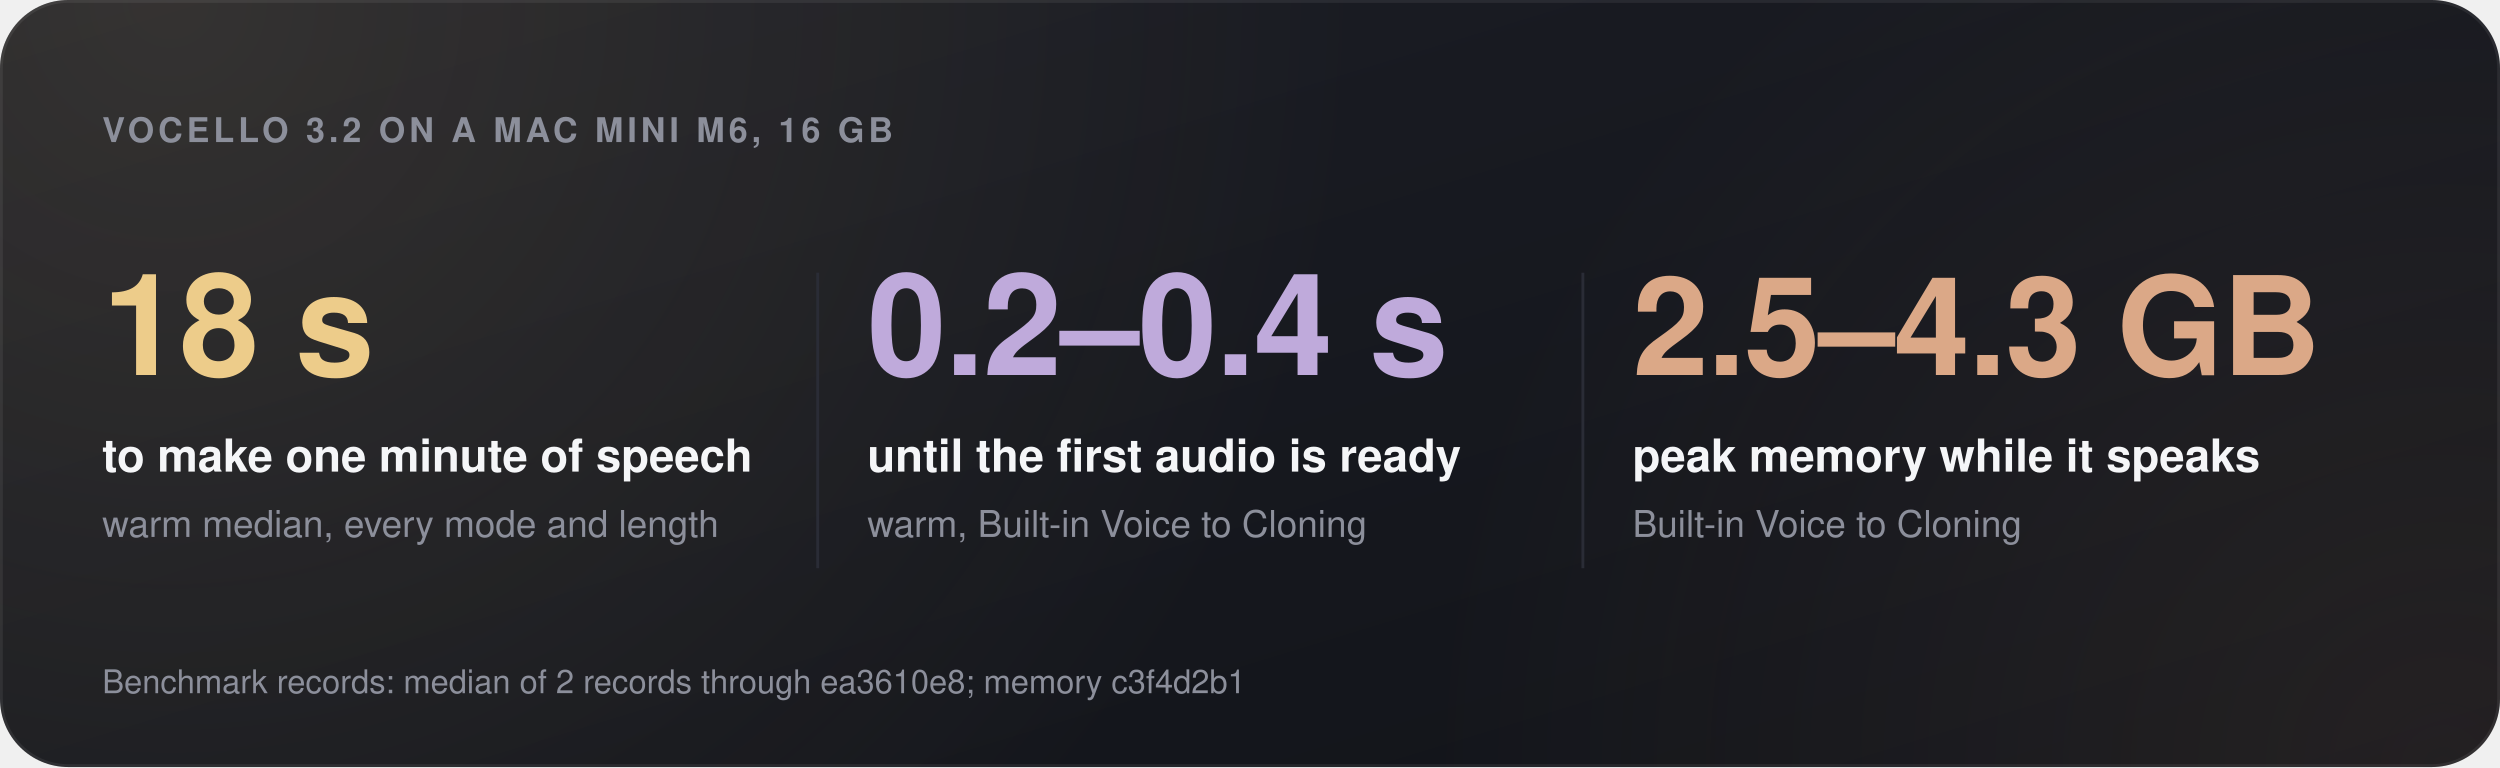
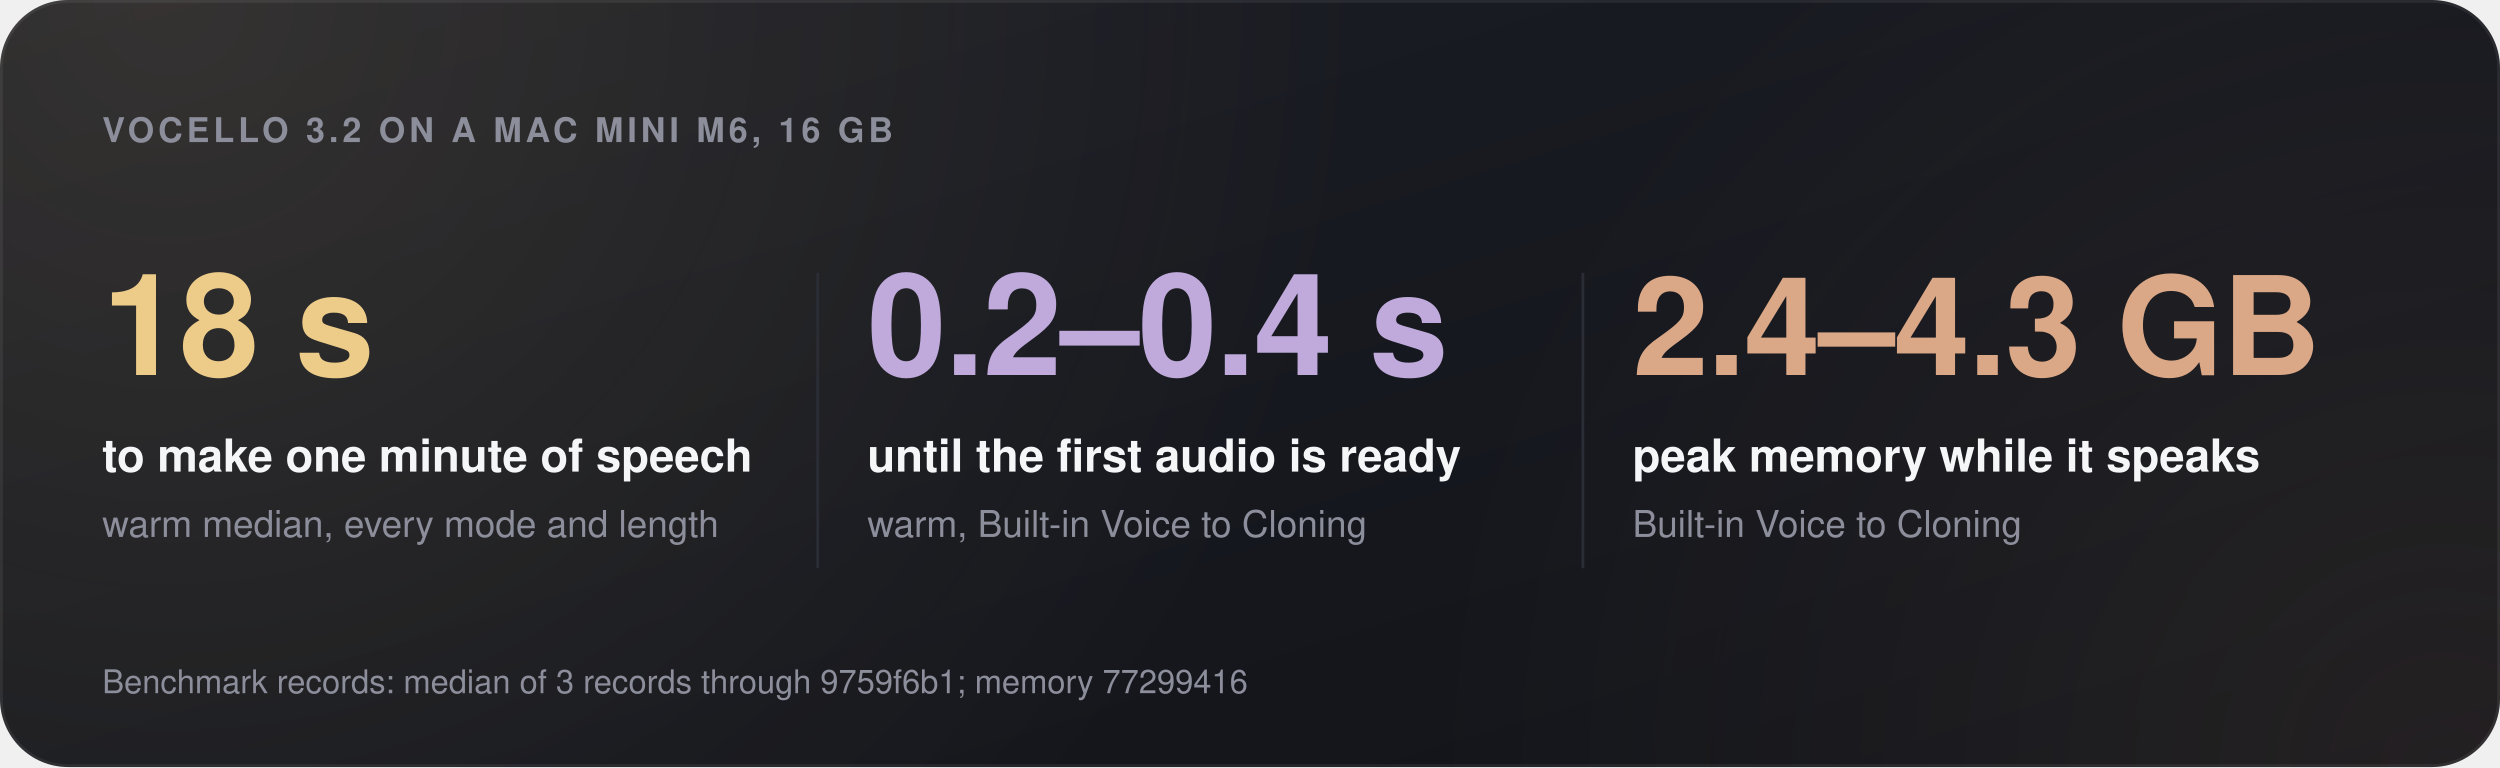
<svg xmlns="http://www.w3.org/2000/svg" width="880" height="270" viewBox="0 0 880 270" role="img" aria-labelledby="title desc">
  <defs>
    <linearGradient id="canvas" x1="0" y1="0" x2="1" y2="1">
      <stop offset="0" stop-color="#1C1E26" />
      <stop offset="1" stop-color="#111318" />
    </linearGradient>
    <radialGradient id="glow0" cx="60" cy="0" r="420" gradientUnits="userSpaceOnUse">
      <stop offset="0" stop-color="#EDCC8A" stop-opacity="0.12" />
      <stop offset="1" stop-color="#EDCC8A" stop-opacity="0" />
    </radialGradient>
    <radialGradient id="glow1" cx="860" cy="270" r="360" gradientUnits="userSpaceOnUse">
      <stop offset="0" stop-color="#DBA887" stop-opacity="0.09" />
      <stop offset="1" stop-color="#DBA887" stop-opacity="0" />
    </radialGradient>
  </defs>
  <rect width="880" height="270" rx="24" fill="url(#canvas)" />
  <rect width="880" height="270" rx="24" fill="url(#glow0)" />
  <rect width="880" height="270" rx="24" fill="url(#glow1)" />
  <rect x="0.5" y="0.5" width="879" height="269" rx="23.5" fill="none" stroke="#FFFFFF" stroke-opacity="0.07" />
  <text x="36" y="50" font-family="-apple-system, BlinkMacSystemFont, 'SF Pro Text', 'Segoe UI', Helvetica, Arial, sans-serif" font-size="12" font-weight="600" fill="#8C8F9B" letter-spacing="1.4">VOCELLO 3.2 ON A MAC MINI M6, 16 GB</text>
  <text x="36" y="132" font-family="ui-rounded, 'SF Pro Rounded', -apple-system, BlinkMacSystemFont, 'Segoe UI', Helvetica, Arial, sans-serif" font-size="50" font-weight="700" fill="#EDCC8A" letter-spacing="-0.5">18 s</text>
  <text x="36" y="166" font-family="-apple-system, BlinkMacSystemFont, 'SF Pro Text', 'Segoe UI', Helvetica, Arial, sans-serif" font-size="16" font-weight="600" fill="#F5F6F8">to make one minute of speech</text>
  <text x="36" y="189" font-family="-apple-system, BlinkMacSystemFont, 'SF Pro Text', 'Segoe UI', Helvetica, Arial, sans-serif" font-size="13" font-weight="400" fill="#8C8F9B">warm median, every mode and length</text>
  <rect x="287.33" y="96" width="1" height="104" fill="#2A2C36" />
  <text x="305.33" y="132" font-family="ui-rounded, 'SF Pro Rounded', -apple-system, BlinkMacSystemFont, 'Segoe UI', Helvetica, Arial, sans-serif" font-size="50" font-weight="700" fill="#BFAADB" letter-spacing="-0.5">0.2–0.4 s</text>
  <text x="305.33" y="166" font-family="-apple-system, BlinkMacSystemFont, 'SF Pro Text', 'Segoe UI', Helvetica, Arial, sans-serif" font-size="16" font-weight="600" fill="#F5F6F8">until the first audio is ready</text>
  <text x="305.33" y="189" font-family="-apple-system, BlinkMacSystemFont, 'SF Pro Text', 'Segoe UI', Helvetica, Arial, sans-serif" font-size="13" font-weight="400" fill="#8C8F9B">warm, Built-in Voice to Cloning</text>
  <rect x="556.67" y="96" width="1" height="104" fill="#2A2C36" />
-   <text x="574.67" y="132" font-family="ui-rounded, 'SF Pro Rounded', -apple-system, BlinkMacSystemFont, 'Segoe UI', Helvetica, Arial, sans-serif" font-size="48.25" font-weight="700" fill="#DBA887" letter-spacing="-0.5">2.5–4.3 GB</text>
+   <text x="574.67" y="132" font-family="ui-rounded, 'SF Pro Rounded', -apple-system, BlinkMacSystemFont, 'Segoe UI', Helvetica, Arial, sans-serif" font-size="48.25" font-weight="700" fill="#DBA887" letter-spacing="-0.5">2.4–4.3 GB</text>
  <text x="574.67" y="166" font-family="-apple-system, BlinkMacSystemFont, 'SF Pro Text', 'Segoe UI', Helvetica, Arial, sans-serif" font-size="16" font-weight="600" fill="#F5F6F8">peak memory while it speaks</text>
  <text x="574.67" y="189" font-family="-apple-system, BlinkMacSystemFont, 'SF Pro Text', 'Segoe UI', Helvetica, Arial, sans-serif" font-size="13" font-weight="400" fill="#8C8F9B">Built-in Voice to Cloning</text>
-   <text x="36" y="244" font-family="-apple-system, BlinkMacSystemFont, 'SF Pro Text', 'Segoe UI', Helvetica, Arial, sans-serif" font-size="11.5" font-weight="400" fill="#8C8F9B">Benchmark records: median of 2 records through ea3610e8; memory c3f4d2b1</text>
+   <text x="36" y="244" font-family="-apple-system, BlinkMacSystemFont, 'SF Pro Text', 'Segoe UI', Helvetica, Arial, sans-serif" font-size="11.5" font-weight="400" fill="#8C8F9B">Benchmark records: median of 3 records through 9759f6b1; memory 77299416</text>
</svg>
